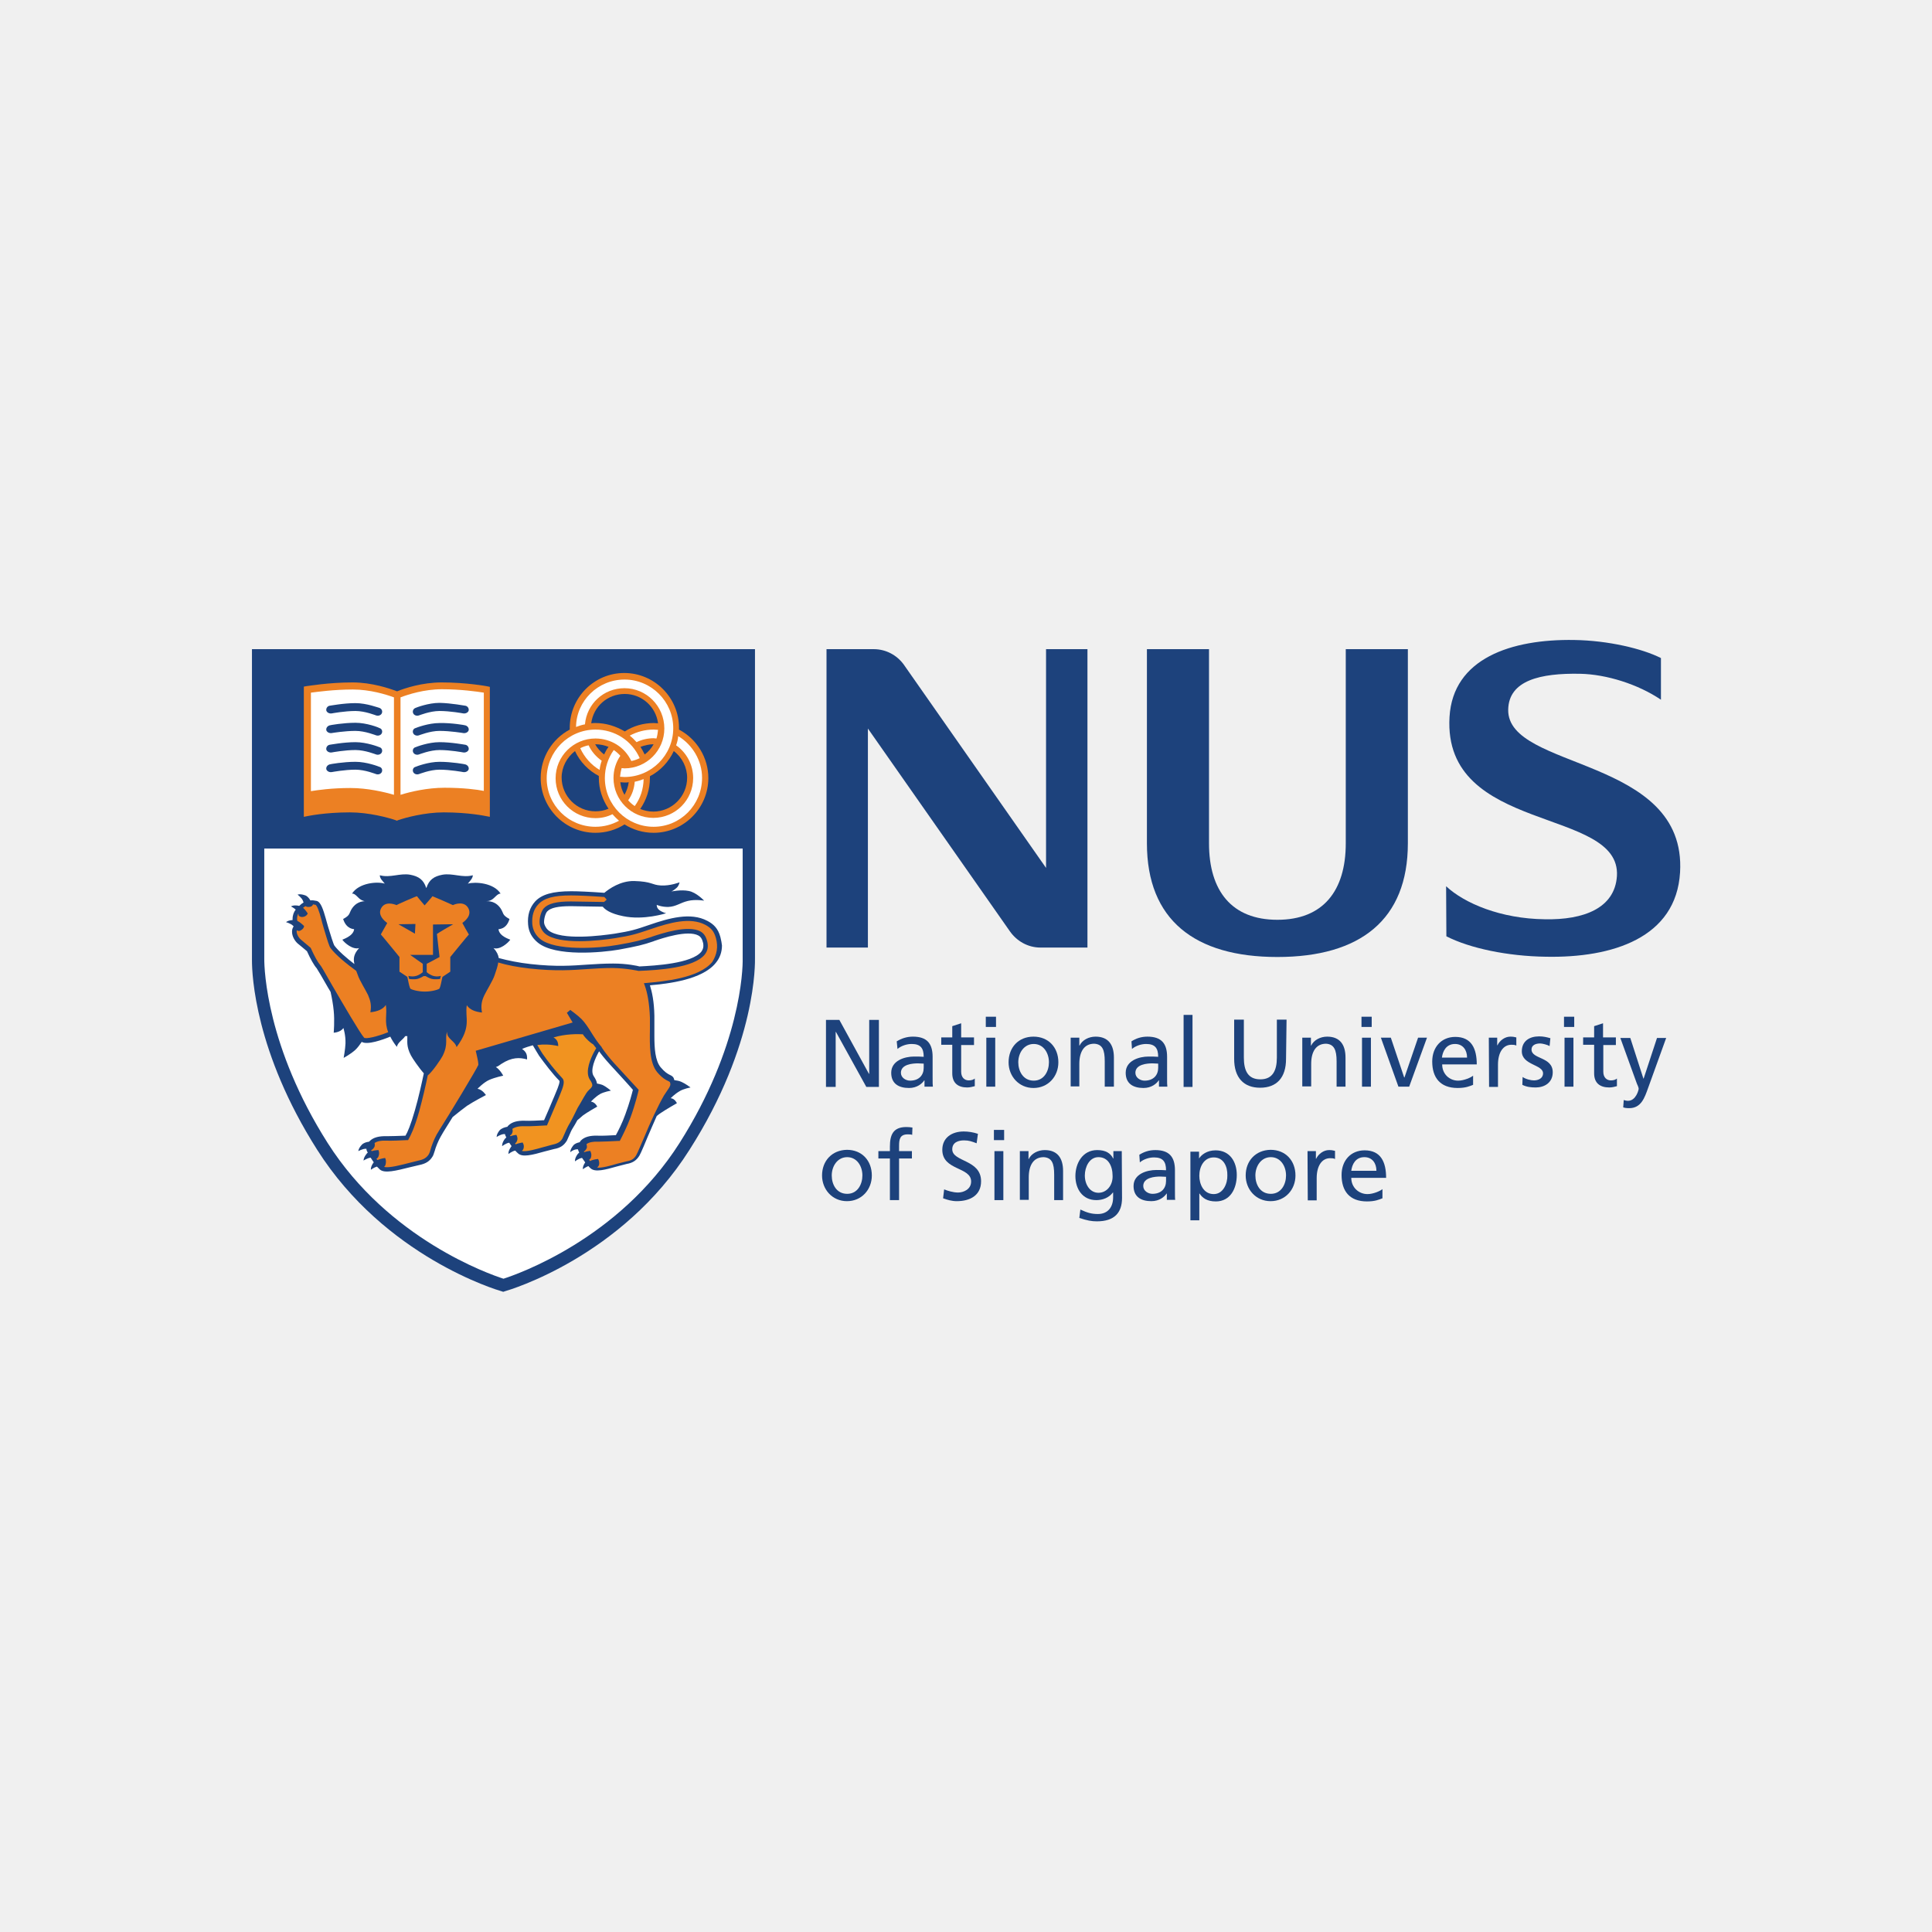
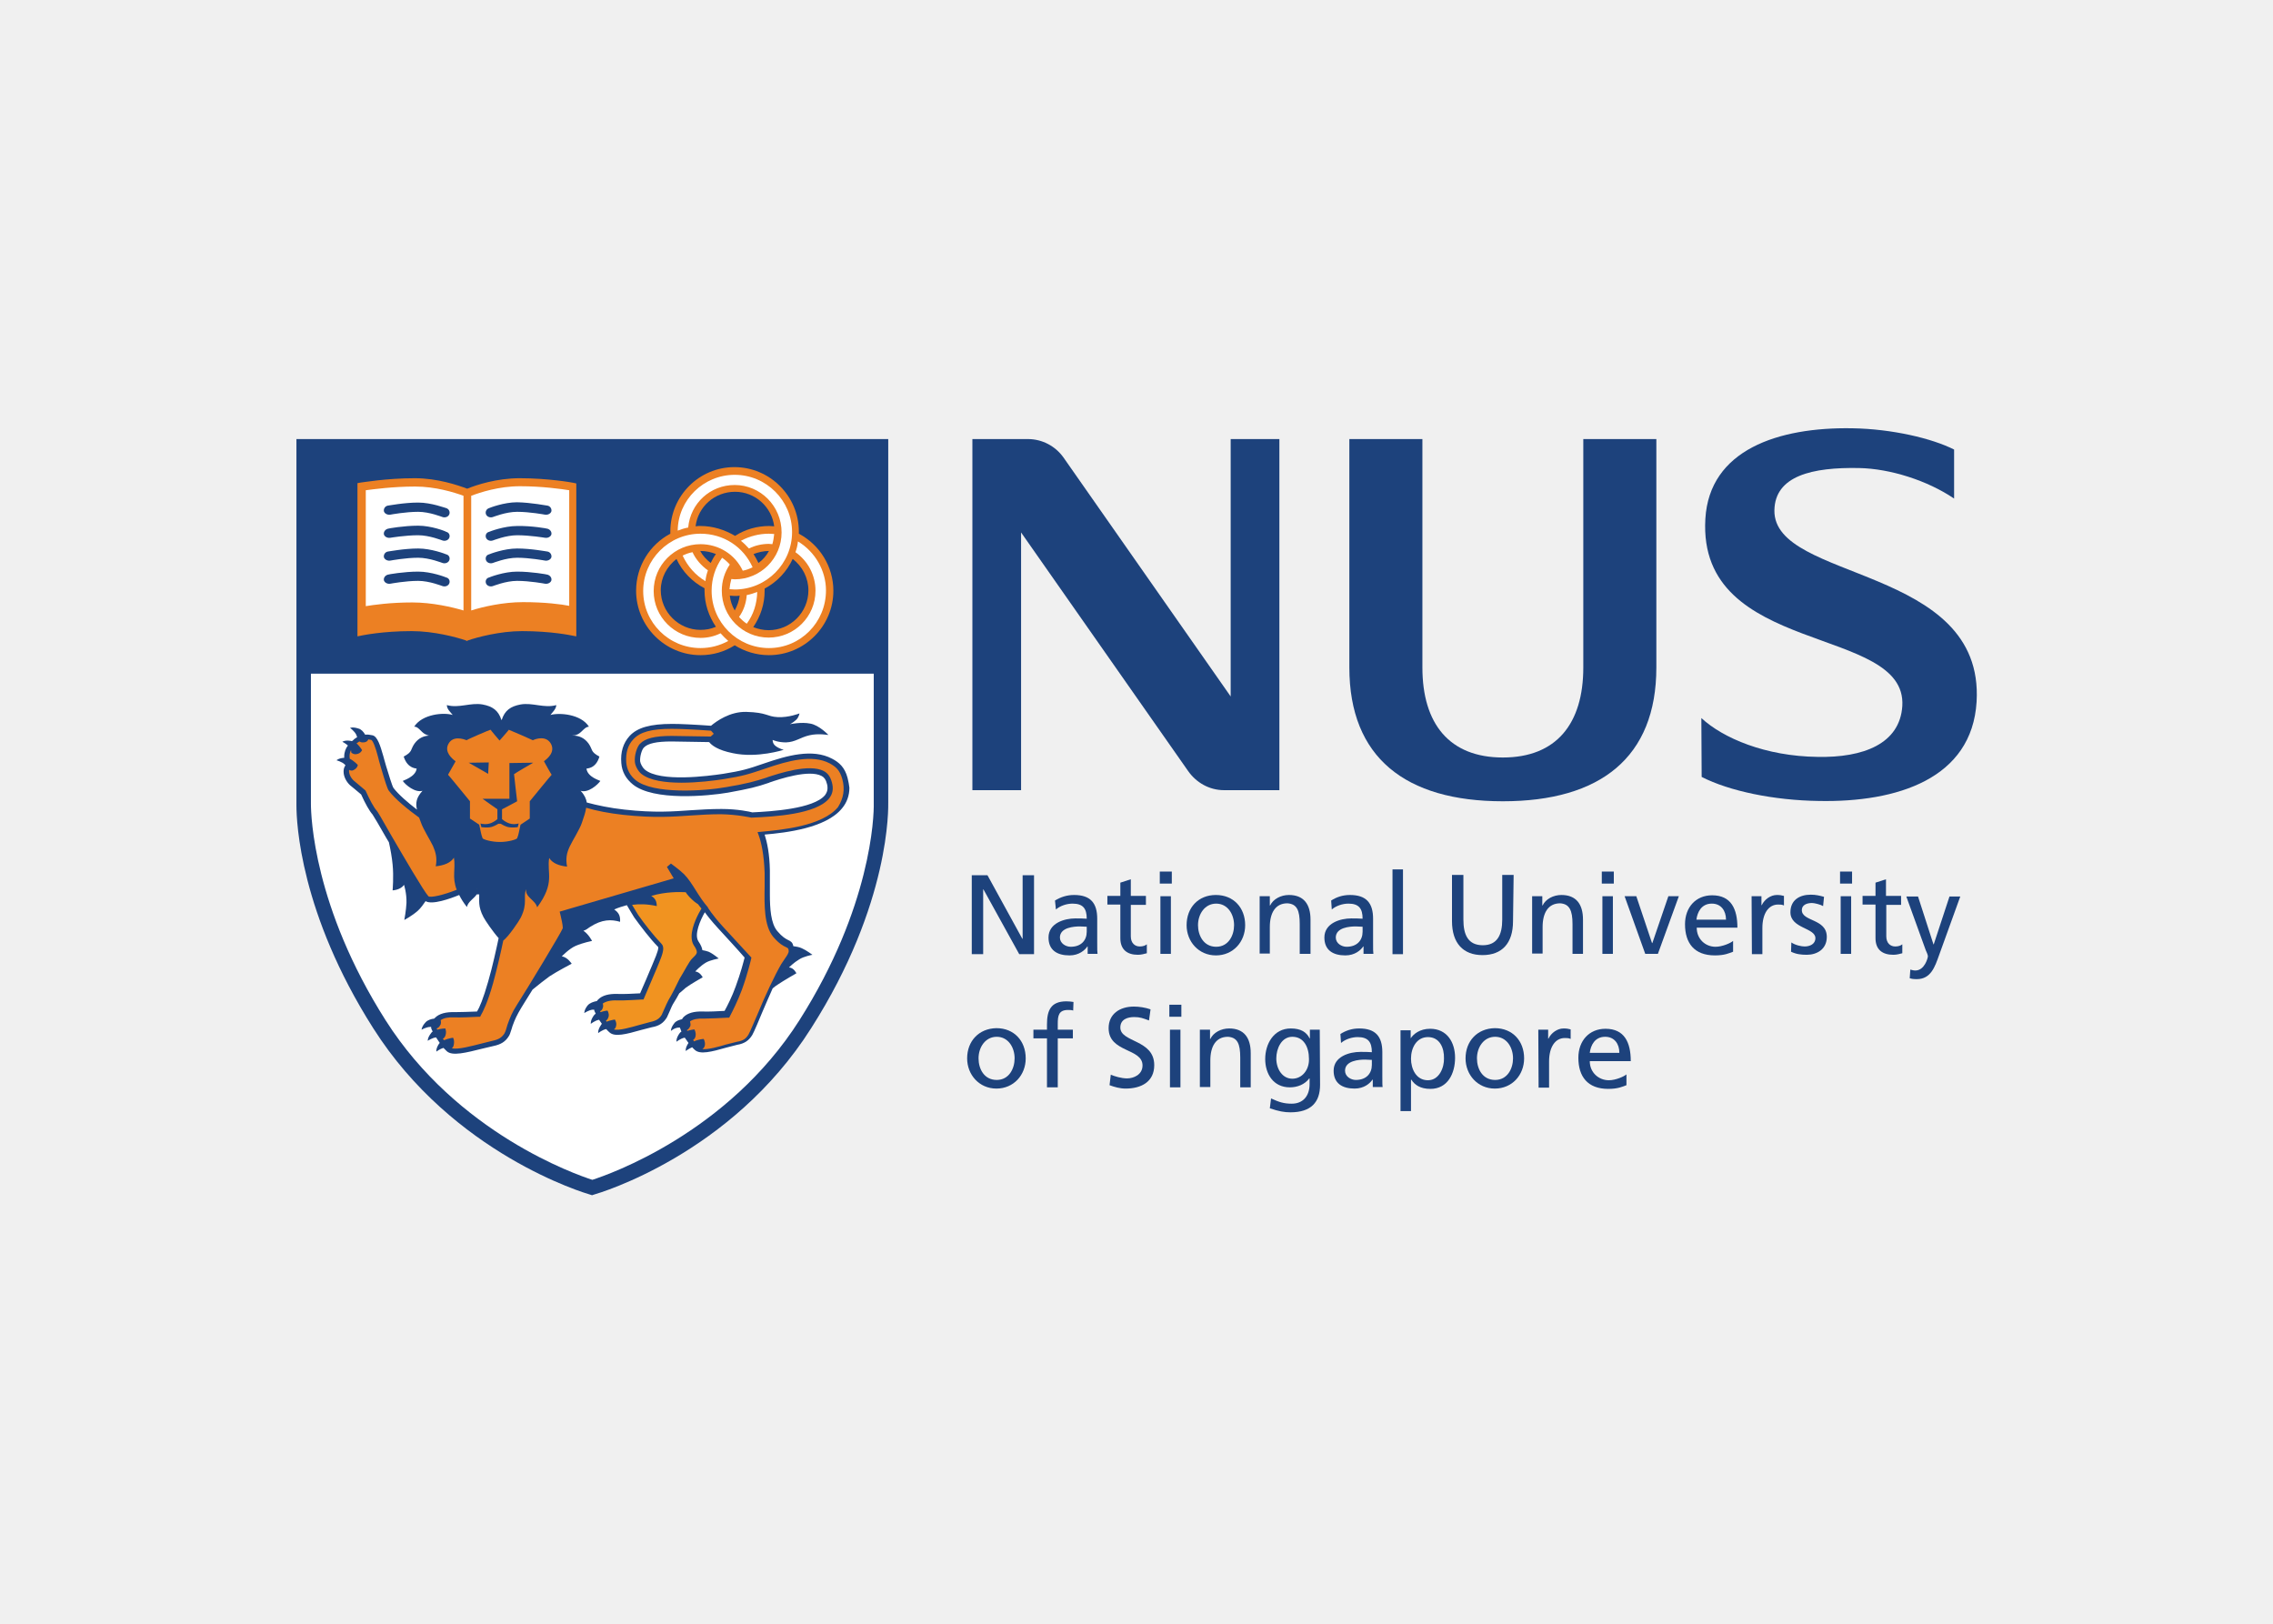
- <svg xmlns="http://www.w3.org/2000/svg" version="1.0" id="katman_1" width="56" height="56" x="0px" y="0px" viewBox="0 0 560 400" style="enable-background:new 0 0 560 400;" xml:space="preserve">
+ <svg xmlns="http://www.w3.org/2000/svg" version="1.0" id="katman_1" x="0px" y="0px" viewBox="0 0 560 400" style="enable-background:new 0 0 560 400;" xml:space="preserve">
  <style type="text/css">
	.st0{fill:#1D427C;}
	.st1{fill-rule:evenodd;clip-rule:evenodd;fill:#1D427C;}
	.st2{fill:#EC8023;}
	.st3{fill:#FFFFFF;}
	.st4{fill:#F19320;}
</style>
  <g transform="matrix(.75939 0 0 .75939 99.9909 117.198)">
    <path class="st0" d="M183.7,129.6h5l11.3,20.6h0.1v-20.6h3.7v25.6H199l-11.6-21h-0.1v21h-3.7V129.6z" />
    <path class="st0" d="M210.9,140.7c1.4-1.2,3.5-1.9,5.4-1.9c3.4,0,4.6,1.6,4.6,4.9c-1.4-0.1-2.3-0.1-3.7-0.1c-3.5,0-8.7,1.5-8.7,6.2   c0,4.1,2.8,5.8,6.8,5.8c3.1,0,5-1.7,5.8-2.9h0.1v2.4h3.2c-0.1-0.6-0.1-1.5-0.1-3.7v-7.7c0-5.1-2.2-7.7-7.5-7.7   c-2.4,0-4.4,0.7-6.2,1.8L210.9,140.7z M220.9,147.9c0,2.8-1.8,4.9-5.2,4.9c-1.6,0-3.5-1.1-3.5-3c0-3.3,4.6-3.6,6.5-3.6   c0.7,0,1.5,0.1,2.2,0.1V147.9z" />
    <path class="st0" d="M240.1,139.2h-4.9v10.2c0,2.2,1.3,3.3,2.9,3.3c1.1,0,1.8-0.3,2.3-0.7v2.9c-0.8,0.2-1.8,0.5-2.9,0.5   c-3.5,0-5.7-1.7-5.7-5.4v-10.9h-4.2v-2.8h4.2v-4.3l3.4-1.1v5.4h4.9L240.1,139.2L240.1,139.2z" />
    <path class="st0" d="M248.5,128.4h-3.9v3.9h3.9V128.4z M244.8,155.1h3.4v-18.7h-3.4V155.1z" />
    <path class="st0" d="M253.3,145.8c0,5.3,3.9,9.8,9.5,9.8c5.6,0,9.5-4.4,9.5-9.8c0-5.7-3.8-9.8-9.5-9.8   C257.1,136,253.3,140.1,253.3,145.8 M257,145.8c0-3.6,2.2-7,5.9-7c3.7,0,5.8,3.4,5.8,7c0,3.3-1.8,7-5.8,7   C258.8,152.8,257,149.1,257,145.8" />
    <path class="st0" d="M277,136.4h3.3v3h0.1c1-2.1,3.5-3.4,6.1-3.4c4.8,0,7,3,7,8v11.1H290v-9.7c0-4.4-0.9-6.5-4-6.7   c-3.9,0-5.7,3.1-5.7,7.7v8.6H277L277,136.4z" />
    <path class="st0" d="M300.4,140.7c1.4-1.2,3.5-1.9,5.4-1.9c3.4,0,4.6,1.6,4.6,4.9c-1.4-0.1-2.3-0.1-3.7-0.1c-3.5,0-8.7,1.5-8.7,6.2   c0,4.1,2.8,5.8,6.8,5.8c3.1,0,5-1.7,5.8-2.9h0.1v2.4h3.2c-0.1-0.6-0.1-1.5-0.1-3.7v-7.7c0-5.1-2.2-7.7-7.5-7.7   c-2.4,0-4.4,0.7-6.1,1.8L300.4,140.7z M310.4,147.9c0,2.8-1.8,4.9-5.2,4.9c-1.6,0-3.5-1.1-3.5-3c0-3.3,4.6-3.6,6.5-3.6   c0.7,0,1.5,0.1,2.2,0.1L310.4,147.9z" />
    <path class="st1" d="M320.1,127.7h3.4v27.5h-3.4V127.7z" />
    <g>
      <path class="st0" d="M359.2,144.5c0,7.2-3.6,11-9.9,11s-9.9-3.9-9.9-11v-15h3.7v14.5c0,4.9,1.5,8.3,6.3,8.3c4.7,0,6.3-3.4,6.3-8.3    v-14.5h3.7L359.2,144.5L359.2,144.5z" />
      <path class="st0" d="M365.4,136.4h3.3v3h0.1c1-2.1,3.5-3.4,6.1-3.4c4.8,0,7,3,7,8v11.1h-3.4v-9.7c0-4.4-1-6.5-4-6.7    c-3.9,0-5.7,3.1-5.7,7.7v8.6h-3.4V136.4z" />
      <path class="st0" d="M391.9,132.3H388v-3.9h3.9V132.3z M388.2,136.4h3.4v18.7h-3.4V136.4z" />
      <path class="st0" d="M406.2,155.1h-4.1l-6.7-18.7h3.8l5.1,15.2h0.1l5.2-15.2h3.4L406.2,155.1z" />
      <path class="st0" d="M430.6,150.9c-0.8,0.7-3.5,1.9-5.7,1.9c-3.3,0-6.1-2.5-6.1-6.2H432c0-6-2-10.5-8.2-10.5    c-5.3,0-8.8,3.9-8.8,9.4c0,6.1,3,10.1,9.7,10.1c3.1,0,4.6-0.7,5.9-1.2V150.9z M418.7,144c0.3-2.4,1.6-5.2,5-5.2    c3,0,4.6,2.3,4.6,5.2H418.7z" />
      <path class="st0" d="M436.6,136.4h3.2v2.9h0.1c0.9-1.9,2.9-3.3,4.9-3.3c1,0,1.5,0.1,2.3,0.3v3.1c-0.6-0.3-1.3-0.3-1.9-0.3    c-3.1,0-5.1,2.9-5.1,7.6v8.5h-3.4L436.6,136.4L436.6,136.4z" />
      <path class="st0" d="M449.5,151.4c1.3,0.9,3.3,1.3,4.3,1.3c1.6,0,3.5-0.7,3.5-2.7c0-3.4-8.1-3.1-8.1-8.4c0-3.9,2.9-5.7,6.6-5.7    c1.6,0,2.9,0.3,4.3,0.7l-0.3,3c-0.8-0.5-2.8-1-3.6-1c-1.8,0-3.3,0.7-3.3,2.3c0,3.8,8.1,2.7,8.1,8.7c0,4-3.2,5.8-6.5,5.8    c-1.8,0-3.5-0.2-5.1-1L449.5,151.4z" />
      <path class="st0" d="M469.2,132.3h-3.9v-3.9h3.9V132.3z M465.5,136.4h3.4v18.7h-3.4V136.4z" />
      <path class="st0" d="M485.2,139.2h-4.9v10.2c0,2.2,1.3,3.3,2.9,3.3c1.1,0,1.8-0.3,2.3-0.7v2.9c-0.8,0.2-1.8,0.5-2.9,0.5    c-3.6,0-5.8-1.7-5.8-5.4v-10.9h-4.2v-2.8h4.2v-4.3l3.4-1.1v5.4h4.9V139.2z" />
      <path class="st0" d="M488.1,160.2c0.4,0.1,1,0.3,1.6,0.3c3.1,0,4.1-4.2,4.1-4.6c0-0.4-0.4-1.4-0.7-2l-6.3-17.4h3.8l5,15.5h0.1    l5.1-15.5h3.5l-6.9,19.1c-1.3,3.6-2.6,7.7-7.2,7.7c-1.1,0-1.7-0.1-2.3-0.3L488.1,160.2z" />
      <path class="st0" d="M182.1,189c0,5.3,3.9,9.8,9.5,9.8c5.6,0,9.5-4.4,9.5-9.8c0-5.7-3.8-9.8-9.5-9.8    C185.9,179.3,182.1,183.4,182.1,189 M185.8,189c0-3.6,2.2-7,5.9-7c3.7,0,5.8,3.4,5.8,7c0,3.3-1.8,7-5.8,7    C187.6,196,185.8,192.4,185.8,189" />
      <path class="st0" d="M208,182.5h-4.4v-2.8h4.4V178c0-4.5,1.2-7.5,6.3-7.5c0.9,0,1.6,0.1,2.3,0.2l-0.1,2.8    c-0.4-0.2-1.1-0.2-1.7-0.2c-3,0-3.3,1.9-3.3,4.4v2h4.9v2.8h-4.9v15.9H208L208,182.5L208,182.5z" />
      <path class="st0" d="M241.1,176.7c-1.9-0.7-2.9-1.1-4.8-1.1c-2.1,0-4.5,0.7-4.5,3.4c0,4.9,11,3.8,11,12.2c0,5.4-4.2,7.6-9.3,7.6    c-1.8,0-3.6-0.5-5.2-1.1l0.4-3.4c1.2,0.5,3.4,1.2,5.3,1.2c2.1,0,5-1.2,5-4.2c0-5.7-11-4.1-11-12.1c0-4.6,3.6-7,8.2-7    c1.7,0,3.7,0.3,5.4,0.9L241.1,176.7z" />
      <path class="st0" d="M251.6,175.5h-3.9v-3.9h3.9V175.5z M247.9,179.7h3.4v18.7h-3.4V179.7z" />
      <path class="st0" d="M257.6,179.7h3.3v3h0.1c1-2.1,3.5-3.4,6.1-3.4c4.8,0,7,3,7,8v11.1h-3.4v-9.7c0-4.4-0.9-6.5-4-6.7    c-3.9,0-5.7,3.1-5.7,7.7v8.6h-3.4V179.7z" />
      <path class="st0" d="M296.5,179.7h-3.2v2.8h-0.1c-1-2-2.8-3.2-6.1-3.2c-5.6,0-8.3,5.1-8.3,9.9c0,4.8,2.6,9.2,8,9.2    c2.4,0,4.8-0.9,6.3-2.9h0.1v1.8c0,4-2.2,6.4-5.8,6.4c-2.5,0-4.1-0.5-6.7-1.7l-0.4,3.2c3,1,4.7,1.3,6.7,1.3c6.7,0,9.6-3.3,9.6-8.9    L296.5,179.7z M287.6,195.6c-3.2,0-5.2-3.1-5.2-6.6c0-3.2,1.7-7,5.2-7c3.7,0,5.4,3.3,5.4,7.2C293.1,192.7,290.8,195.6,287.6,195.6    " />
      <path class="st0" d="M303.4,184c1.4-1.2,3.5-1.9,5.4-1.9c3.4,0,4.6,1.6,4.6,4.9c-1.3-0.1-2.3-0.1-3.7-0.1c-3.6,0-8.7,1.5-8.7,6.1    c0,4.1,2.8,5.8,6.8,5.8c3.1,0,5-1.7,5.8-2.9h0.1v2.4h3.2c-0.1-0.5-0.1-1.5-0.1-3.7V187c0-5.1-2.2-7.7-7.5-7.7    c-2.4,0-4.4,0.7-6.1,1.8L303.4,184z M313.4,191.1c0,2.8-1.8,4.9-5.2,4.9c-1.6,0-3.5-1.1-3.5-3c0-3.3,4.6-3.6,6.5-3.6    c0.7,0,1.5,0.1,2.2,0.1L313.4,191.1L313.4,191.1z" />
      <path class="st0" d="M322.7,206.1h3.4v-10.2h0.1c1.1,1.7,2.9,3,6.2,3c5.6,0,8-5,8-10.1c0-5-2.6-9.4-8.1-9.4    c-3.3,0-5.4,1.7-6.3,3.1H326v-2.6h-3.3L322.7,206.1z M336.8,189c0.1,2.9-1.5,7.1-5.2,7.1c-3.9,0-5.5-3.8-5.5-7c0-3.5,1.8-7,5.5-7    C335.4,182.1,336.9,185.6,336.8,189" />
      <path class="st0" d="M343.8,189c0,5.3,3.9,9.8,9.5,9.8c5.6,0,9.5-4.4,9.5-9.8c0-5.7-3.8-9.8-9.5-9.8    C347.6,179.3,343.8,183.4,343.8,189 M347.5,189c0-3.6,2.2-7,5.9-7c3.7,0,5.8,3.4,5.8,7c0,3.3-1.8,7-5.8,7    C349.3,196,347.5,192.4,347.5,189" />
      <path class="st0" d="M367.4,179.7h3.2v2.9h0.1c0.9-1.9,2.9-3.3,4.9-3.3c1,0,1.5,0.1,2.3,0.3v3.1c-0.6-0.3-1.3-0.3-1.9-0.3    c-3.1,0-5.1,2.9-5.1,7.6v8.5h-3.4L367.4,179.7z" />
      <path class="st0" d="M396,194.2c-0.8,0.7-3.5,1.9-5.7,1.9c-3.3,0-6.2-2.5-6.2-6.2h13.3c0-6-2-10.5-8.2-10.5    c-5.3,0-8.8,3.9-8.8,9.4c0,6.1,3,10.1,9.7,10.1c3.1,0,4.6-0.7,5.9-1.2V194.2z M384.1,187.2c0.3-2.4,1.6-5.2,5-5.2    c3,0,4.6,2.3,4.6,5.2H384.1z" />
      <path class="st0" d="M420.3,78.6c7,6.5,20.8,12.4,37.7,12.6c14.8,0.3,26.7-4.2,27.5-16.5c1.6-26.5-66.5-15.9-63.9-60.7    c1.3-22.4,23.6-29.8,47.6-29.4c13,0.2,26,3.3,33.1,6.9l0,15.9c-8.7-5.9-20.8-9.7-30.8-9.9c-15.2-0.3-27.3,2.5-27.5,13.7    c-0.4,23.2,68.2,17.7,65.6,62.1c-1.5,25-25.8,32.7-51.2,32.2c-14.6-0.2-29-3.2-38-7.8L420.3,78.6z" />
      <path class="st0" d="M355.9,105.6c-31.6,0-49.8-14.2-49.8-43.4v-74.1h23.7l0,74.1c0,18.2,8.7,29.2,26.1,29.2    c17.4,0,26.1-11,26.1-29.2l0-74.1h23.7v74.1C405.7,91.4,387.5,105.6,355.9,105.6" />
      <path class="st0" d="M267.6-11.9v83.5L213.3-6c-2.6-3.6-6.8-5.9-11.5-5.9h-18V102h15.8V18.4l54.2,77.4c2.6,3.7,6.8,6.2,11.7,6.2    h17.9V-11.9L267.6-11.9z" />
      <path class="st0" d="M156.5,105.9V-11.9h-192V106c0,0.1,0,0.4,0,0.9c0,5.6,1.2,35,24.9,72.3c25.9,40.8,68.6,53.5,70.4,54l0.6,0.2    l0.6-0.2c1.8-0.5,44.6-13.1,70.5-54C157.4,138.6,156.5,107.3,156.5,105.9" />
      <path class="st2" d="M54.4,2.3C54,2.2,46.2,0.8,36.9,0.8c-7.4,0-14.1,2.2-17,3.4c-2.9-1.1-9.6-3.4-17-3.4    c-9.3,0-17.1,1.4-17.5,1.4l-1.1,0.2v49.7l1.5-0.3c0.1,0,6.5-1.4,16.1-1.4c7.2,0,14.6,2,17.5,3l0.4,0.2l0.4-0.2    c2.9-1,10.3-3,17.5-3c9.5,0,16,1.4,16,1.4l1.6,0.3V2.5L54.4,2.3z" />
      <path class="st3" d="M18.7,6.5c-3-1.1-9.1-3-15.7-3c-7.2,0-13.6,0.9-16,1.2v37.6c2.5-0.4,7.9-1.2,15.1-1.2    c6.4,0,12.9,1.5,16.6,2.6L18.7,6.5L18.7,6.5z" />
      <path class="st3" d="M37,3.4c-6.8,0-12.9,2-15.8,3.1v37.2c3.8-1.2,10.3-2.7,16.8-2.7c7.2,0,12.5,0.7,15,1.2V4.7    C50.5,4.3,44.2,3.4,37,3.4" />
      <path class="st0" d="M-5.9,9.7c-0.9,0.2-1.4,1.1-1.2,1.9c0.3,0.8,1.3,1.2,2.2,1c0,0,4.8-0.9,8.9-0.9c3.7,0,7.8,1.7,7.9,1.7    c0.9,0.3,1.9-0.1,2.2-0.9c0.3-0.8-0.1-1.7-1-2C12.9,10.5,8.3,8.7,4,8.7C-0.6,8.7-5.7,9.7-5.9,9.7" />
      <path class="st0" d="M-5.9,17.2c-0.9,0.3-1.4,1.1-1.2,1.9c0.3,0.8,1.3,1.2,2.2,1c0,0,4.8-0.8,8.9-0.8c3.7,0,7.8,1.7,7.9,1.7    c0.9,0.3,1.9-0.1,2.2-0.9c0.3-0.8-0.1-1.7-1-1.9C12.9,18,8.3,16.2,4,16.2C-0.6,16.2-5.7,17.1-5.9,17.2" />
      <path class="st0" d="M-5.9,24.6c-0.9,0.2-1.4,1.1-1.2,1.9c0.3,0.8,1.3,1.2,2.2,1c0,0,4.8-0.9,8.9-0.9c3.7,0,7.8,1.7,7.9,1.7    c0.9,0.3,1.9-0.1,2.2-0.9c0.3-0.8-0.1-1.7-1-1.9c-0.2-0.1-4.8-1.9-9.1-1.9C-0.6,23.6-5.7,24.6-5.9,24.6" />
      <path class="st0" d="M-5.9,32.1c-0.9,0.3-1.4,1.1-1.2,1.9c0.3,0.8,1.3,1.2,2.2,1c0,0,4.8-0.9,8.9-0.9c3.7,0,7.8,1.7,7.9,1.7    c0.9,0.3,1.9-0.1,2.2-0.9c0.3-0.8-0.1-1.7-1-1.9c-0.2-0.1-4.8-1.9-9.1-1.9C-0.6,31.1-5.7,32-5.9,32.1" />
      <path class="st0" d="M46,9.7c0.9,0.2,1.4,1.1,1.2,1.9c-0.3,0.8-1.3,1.2-2.2,1c0,0-4.8-0.9-8.9-0.9c-3.7,0-7.8,1.7-7.9,1.7    c-0.9,0.3-1.9-0.1-2.2-0.9c-0.3-0.8,0.1-1.7,1-2c0.2-0.1,4.8-1.9,9.1-1.9C40.7,8.7,45.8,9.7,46,9.7" />
      <path class="st0" d="M46,17.2c0.9,0.3,1.4,1.1,1.2,1.9c-0.3,0.8-1.3,1.2-2.2,1c0,0-4.8-0.8-8.9-0.8c-3.7,0-7.8,1.7-7.9,1.7    c-0.9,0.3-1.9-0.1-2.2-0.9c-0.3-0.8,0.1-1.7,1-1.9c0.2-0.1,4.8-1.9,9.1-1.9C40.7,16.2,45.8,17.1,46,17.2" />
      <path class="st0" d="M46,24.6c0.9,0.2,1.4,1.1,1.2,1.9c-0.3,0.8-1.3,1.2-2.2,1c0,0-4.8-0.9-8.9-0.9c-3.7,0-7.8,1.7-7.9,1.7    c-0.9,0.3-1.9-0.1-2.2-0.9c-0.3-0.8,0.1-1.7,1-1.9c0.2-0.1,4.8-1.9,9.1-1.9C40.7,23.6,45.8,24.6,46,24.6" />
      <path class="st0" d="M46,32.1c0.9,0.3,1.4,1.1,1.2,1.9c-0.3,0.8-1.3,1.2-2.2,1c0,0-4.8-0.9-8.9-0.9c-3.7,0-7.8,1.7-7.9,1.7    c-0.9,0.3-1.9-0.1-2.2-0.9c-0.3-0.8,0.1-1.7,1-1.9c0.2-0.1,4.8-1.9,9.1-1.9C40.7,31.1,45.8,32,46,32.1" />
      <path class="st3" d="M127.7,176.6c-23.3,36.7-61.9,50.1-67.2,51.8c-5.3-1.7-43.8-15.1-67.1-51.8c-23.3-36.7-24.2-66.2-24.2-70.2    c0-0.3,0-0.4,0-0.5V64.2h182.6v41.6c0,0,0,0.2,0,0.5C151.9,110.4,151,139.9,127.7,176.6" />
      <path class="st0" d="M143.3,98c-0.9-3.4-2.7-5-5-6.2c-6.4-3.4-14.7-1-22,1.5c-5.5,1.9-7.2,2.4-13.4,3.4    c-4.7,0.7-20.5,2.8-25.4-1.4c-0.7-0.6-1.4-1.9-1.5-2.7c-0.1-1.7,0.6-3.8,1.2-4.4c1.3-1.4,4.2-2,9-2l12.2,0.2    c0.8,1,2.7,2.6,7.7,3.6c7.9,1.7,16.5-1.1,16.5-1.1s-1.4-0.3-2.6-1.2c-1.1-0.8-1-2-1-2s1.7,0.8,4.3,0.8c3.1-0.1,4.6-1.6,7.6-2.3    c2.9-0.7,6.2-0.1,6.2-0.1s-3-3.2-5.9-3.7c-2.9-0.6-6.6,0.2-6.6,0.2s0.9-0.4,2-1.4c0.9-0.8,1.1-2.1,1.1-2.1s-3.5,1.4-7.1,1.2    c-3.6-0.2-3.3-1.5-10.2-1.7c-5.3-0.1-9.6,3-11.4,4.5c-5.6-0.4-10-0.6-12.6-0.6c-7.1,0-11.3,1.2-13.8,3.9c-2.1,2.3-3,5.3-2.7,8.8    c0.2,2.8,1.5,5.1,3.7,6.9c6.7,5.5,24.5,3.8,30.9,2.7c7.1-1.3,9.2-1.8,13.3-3.2c0,0,0.2-0.1,0.2-0.1c3.2-1.1,12.8-4.3,16.9-2.1    c0.8,0.4,1.4,1.2,1.7,2.5c0.2,0.6,0.2,1.1,0.2,1.5c0,0.8-0.3,1.5-0.8,2.2c-3.7,4.5-17.6,5.3-23.6,5.6c-0.7-0.2-4.7-1.1-10-1.1    c-3.6,0-6.6,0.2-9.8,0.4c-5.8,0.4-11.8,0.9-21.7-0.2c-4.6-0.5-8.9-1.4-12.2-2.3c-0.2-1.2-0.7-2.4-2-3.8c2.4,0.8,5.5-1.9,6.4-3.2    c0-0.1-4.2-1.2-4.5-4c0-0.1,3,0.2,4.2-3.9c-3-1.6-2.1-2.2-3.5-4.2c-1.3-1.8-3.1-2.7-5.4-2.6c0.9-0.1,1,0,2-0.5    c1.3-0.7,2.2-2.4,3.5-2.4c-2.6-4.1-9.6-4.6-12.5-3.8c0.7-0.9,1.9-2,1.9-3.2c-3.9,1.1-7.7-0.9-11.6-0.2c-3.2,0.6-5.1,1.9-6.1,5H31    c-1-3.1-2.9-4.4-6.1-5c-3.9-0.7-7.7,1.3-11.6,0.2c0,1.3,1.2,2.3,1.9,3.2c-2.9-0.9-9.9-0.3-12.5,3.8c1.3-0.1,2.2,1.7,3.5,2.4    c1.2,0.6,1.4,0.5,2,0.5c-2.3-0.1-4.1,0.8-5.4,2.6c-1.4,2-0.5,2.6-3.5,4.2c1.3,4.1,4.3,3.8,4.2,3.9c-0.3,2.7-4.5,3.9-4.5,4    c0.9,1.3,4,3.9,6.4,3.2c-2,2.2-2.3,3.9-1.8,6.1c-3-2.3-6-4.9-7.6-7c-0.4-0.5-1.6-4.5-2.4-7.1l-0.6-2.1l-0.3-1.1    c-1-3.5-1.9-6.4-3.5-6.8c-0.9-0.2-1.7-0.3-2.4-0.2c-0.5-0.9-1.3-1.8-2.2-2c-1.8-0.6-2.7-0.2-2.7-0.2s1.5,1.1,2,2.2    c0.1,0.3,0.2,0.6,0.3,0.8c-0.3,0.2-0.6,0.4-0.9,0.6l-0.1,0.1c-0.2,0.2-0.4,0.4-0.7,0.6c-0.1,0-0.3-0.1-0.4-0.1    c-1.9-0.3-2.7,0.3-2.7,0.3s1,0.5,1.8,1.2c-0.7,0.9-1.2,2.1-1.2,3.6c0,0.1,0,0.3,0,0.4c-1.8,0.1-2.5,0.8-2.5,0.8s1.8,0.5,2.6,1.3    c0.1,0.1,0.2,0.2,0.3,0.3c-0.1,0.1-0.1,0.2-0.1,0.2c-0.4,0.6-0.5,1.2-0.5,1.9c0,1.6,0.9,3.3,2.1,4.4c0,0,3.3,2.7,3.6,3    c1.3,2.9,2.7,5.4,3.7,6.5c0.3,0.4,2.3,3.8,4.4,7.5c0.3,0.5,0.6,1,0.9,1.5c0.5,2.2,1,5,1.2,7.2c0.4,3.9,0,8.4,0,8.4    s2.6-0.1,3.7-1.8c0,0,0.9,2.7,0.8,5.9c-0.1,2.3-0.7,5.5-0.7,5.5s2.5-1.3,4.4-3c0.9-0.8,1.9-2.2,2.5-3.1c2.1,1.3,8-0.8,10.9-2    c0.6,1.2,1.4,2.5,2.5,3.9c0.4-1.8,2.3-2.7,3.2-4.1c0.3,0,0.5,0,0.8,0c0.1,1.9-0.5,3.8,1.4,7.4c0.5,1,3.1,4.8,4.9,6.8    c-0.7,3.3-2,9.3-3.4,14.1c-1.6,5.6-2.8,8.4-3.6,9.7c-2.1,0.1-6,0.2-7.2,0.2c-2.9-0.1-5.1,0.5-6.4,1.8c-0.1,0.1-0.2,0.2-0.3,0.3    c-1,0.1-2.2,0.5-2.8,1.2c-1.3,1.4-1.3,2.4-1.3,2.4s1.6-0.9,2.8-0.9c0.1,0,0.2,0,0.3,0v0.2c0,0.3,0.2,0.7,0.5,1.3    c-0.2,0.1-0.4,0.3-0.5,0.5c-1.2,1.5-1.1,2.5-1.1,2.5s1.5-1,2.7-1.1c0.4,0.6,0.8,1.2,1.2,1.8c-0.1,0.1-0.1,0.1-0.2,0.2    c-1.1,1.6-0.9,2.6-0.9,2.6s1.2-0.9,2.3-1.2c0.4,0.4,0.8,0.8,1.1,1.1c1.8,1.6,6.1,0.5,11.7-0.9l3.4-0.8c2.4-0.5,3.9-1.4,5-3.2    c0.3-0.4,0.5-1.1,0.9-2.3l0.3-1c0.8-2.2,1.4-3.5,2.9-6c0.1-0.1,1.5-2.5,3.6-5.8c1.8-1.5,4-3.2,5.5-4.3c2.4-1.6,7.2-4.1,7.2-4.1    s-1.3-2.1-3.2-2.4c0,0,2.4-2.5,4.5-3.4c2.3-1,5.3-1.6,5.3-1.6s-1.1-2.2-2.8-3.3c0.7-0.2,1.3-0.6,2.1-1.2c4-2.6,7-2.5,9.8-1.7    c0.1-1.8-0.3-2.9-1.9-4c1.3-0.6,2.7-1,4.1-1.4c0.9,1.6,2,3.3,2.4,4c2.1,2.9,5.2,7,7.7,9.5c0.1,0.1,0.1,0.2,0.1,0.3    c0,1.1-1.3,4-2,5.7l-0.6,1.4c0,0-2.5,6-3.3,7.7c-1.5,0.1-5.8,0.3-7.3,0.2c-2.9-0.1-5,0.5-6.3,1.8c-0.2,0.2-0.3,0.3-0.4,0.5    c-1.1,0.2-2.3,0.6-3,1.4c-1.2,1.5-1.1,2.5-1.1,2.5s1.5-1,2.7-1.1c0.2,0,0.4,0,0.5,0c0,0.3,0.2,0.8,0.5,1.3    c-0.3,0.2-0.5,0.4-0.7,0.7c-1.1,1.6-0.9,2.6-0.9,2.6s1.4-1.1,2.6-1.3c0,0,0.1,0,0.1,0c0.3,0.4,0.6,0.9,0.9,1.3    c-0.1,0.1-0.2,0.2-0.3,0.4c-1.1,1.6-0.9,2.6-0.9,2.6s1.4-1.1,2.6-1.3c0.4,0.4,0.7,0.8,1.1,1.1c1.7,1.5,5.3,0.6,10.2-0.8l3.5-0.9    c2.4-0.4,3.8-1.4,4.9-3.2l0.9-2c0.4-1,0.9-2.1,1.3-2.7c0.6-0.9,1.2-2,1.8-3.1c0.8-0.7,1.6-1.3,2.1-1.8c1.6-1.2,5.5-3.4,5.5-3.4    s-0.8-1.7-2.4-1.9c0,0,1.6-1.8,3.5-2.9c1.4-0.8,4.1-1.3,4.1-1.3s-1.9-1.6-3.3-2.2c-0.6-0.2-1.3-0.4-2-0.5    c-0.1-0.8-0.5-1.7-1.3-2.9c-1.4-2.2,0.6-6.8,2.1-9.4c0.7,1,2.1,2.8,4.3,5.2c0,0,7.1,7.7,8.6,9.5c-0.3,1.2-1.3,5.1-2.9,9.4    c-1.1,3.1-2.7,6.3-3.6,7.9c-1.7,0.1-5.6,0.3-7,0.2c-2.9-0.1-5,0.5-6.3,1.8c-0.2,0.2-0.4,0.5-0.5,0.7c-1,0.2-2,0.6-2.5,1.3    c-1.2,1.5-1.1,2.5-1.1,2.5s1.2-1.1,2.7-1.1c0.1,0,0.1,0,0.2,0c0.1,0.3,0.3,0.8,0.5,1.3c-0.3,0.2-0.5,0.4-0.7,0.7    c-1.1,1.6-0.9,2.6-0.9,2.6s1.4-1.1,2.6-1.3c0,0,0.1,0,0.1,0c0.4,0.6,0.8,1.1,1.2,1.7c0,0,0,0,0,0c-1.1,1.6-0.9,2.6-0.9,2.6    s1.1-0.8,2.1-1.2c0.3,0.3,0.6,0.7,0.9,0.9c1.7,1.5,5.3,0.6,10.2-0.8l3.5-0.9c2.4-0.4,3.8-1.4,4.9-3.2c0.5-0.8,2.6-5.8,3.2-7.3    c1.1-2.6,2.3-5.3,3.4-7.8c0.6-0.5,1.1-0.9,1.6-1.2c1.9-1.3,6.1-3.7,6.1-3.7s-0.8-1.8-2.4-1.9c0,0,1.6-1.6,3.3-2.6    c1.5-1,4.3-1.5,4.3-1.5s-2-1.5-3.4-2.1c-0.8-0.4-2-0.6-2.8-0.7c-0.2-1.2-0.8-1.6-1.7-2c-0.8-0.4-1.9-1-3.5-2.9    c-2.1-2.5-2.4-7.3-2.4-12c0-1,0-2.1,0-3.1l0-4.6c-0.1-5.4-0.9-9.1-1.7-11.6c7-0.6,19.9-2.1,25.1-8.5c1.6-1.9,2.4-4.2,2.4-6.7    C143.8,100.3,143.6,99.2,143.3,98" />
      <path class="st4" d="M93,156.5c0.9-0.9,1.4-1.3,1.4-2c0-0.5-0.3-1.2-1-2.2c-0.5-0.8-0.7-1.8-0.7-2.8c0-3.5,2.3-7.6,3.2-9.1    c-0.3-0.3-0.6-0.8-1.1-1.4c-0.2-0.2-0.5-0.3-0.6-0.4c-0.6-0.4-2.1-1.7-3-2.9c-0.1-0.2-0.3-0.4-0.4-0.6c-1.9-0.1-6.5-0.2-11.2,1.2    c1.4,0.8,1.8,1.9,1.8,3.3c-3.1-0.7-5.7-0.7-8-0.4c0.8,1.4,1.7,2.8,2,3.3c2,2.9,5.1,6.8,7.5,9.3c0.4,0.4,0.6,0.9,0.6,1.6    c0,1.5-1,3.7-2.1,6.4l-0.6,1.4l-3.7,8.7l-0.5,0c-0.2,0-6.1,0.4-8,0.3c-2.1-0.1-3.7,0.3-4.7,1c0.1,0.4,0.2,0.9,0,1.4    c-0.2,0.7-0.6,1-0.9,1.1c0,0.1,0.1,0.2,0.2,0.3c1.1-0.4,2.2-0.5,2.2-0.5s0.6,0.8,0.4,1.9c-0.2,0.8-0.6,1.2-0.9,1.4    c0.1,0.1,0.2,0.2,0.2,0.3c1.3-0.5,2.7-0.7,2.7-0.7s0.7,1,0.4,2.1c-0.1,0.6-0.4,0.9-0.7,1.1c1.6,0.5,5.6-0.7,8.1-1.4l3.7-1    c1.9-0.4,2.9-1,3.7-2.3l0.8-1.8c0.5-1.1,1-2.3,1.4-3c1.1-1.8,2.4-4.4,3.6-6.9C90.6,160.3,91.9,157.5,93,156.5" />
      <path class="st4" d="M23.1,134c0,0,0,0.1,0,0.1h0C23.2,134.1,23.1,134,23.1,134" />
      <path class="st2" d="M15.6,123.9c-1.1,1.7-3.2,2.5-5.9,2.8c0.5-2.7,0-4.5-0.9-6.6c-0.9-1.9-3.2-5.5-3.9-7.6    c-0.2-0.6-0.4-1.1-0.6-1.6c-3.7-2.7-7.8-6-9.8-8.7c-0.5-0.6-1.2-2.9-2.6-7.6l-0.6-2.1l-0.3-1.2c-0.9-3.5-1.7-5.3-2.2-5.6    c-0.4-0.1-0.7-0.1-1-0.2v0c0,0-0.2,1.1-1.9,1c-0.4,0-0.8-0.2-1-0.3c-0.2,0.1-0.3,0.2-0.4,0.3l-0.2,0.1c-0.1,0.1-0.2,0.1-0.3,0.2    c1,0.9,1.8,2.2,1.8,2.2s-0.4,1.1-1.8,1.3c-1,0.2-1.7-0.5-1.7-0.5s0-0.3-0.1-0.8c-0.4,0.8-0.6,1.7-0.4,2.8c1.4,0.7,2.6,2,2.6,2    s0,1-1.4,1.7c-0.5,0.3-1.1,0.1-1.4-0.1c-0.2,1,0.4,2.5,1.5,3.5l3.8,3.2l0.1,0.2c1.2,2.7,2.6,5.3,3.5,6.3c0.3,0.3,1.5,2.3,4.6,7.8    c4.2,7.2,10.6,18.2,12.2,20c0.6,0.6,5-0.4,9.2-2.1C14.9,130.2,16.2,127.6,15.6,123.9" />
      <path class="st2" d="M141.6,98.4c-0.8-2.9-2.1-4-4.1-5.1c-5.7-3-13.6-0.8-20.6,1.6c-5.9,2-7.5,2.5-13.7,3.5    c-6.3,1-21.4,2.7-26.8-1.7c-1.1-0.9-2-2.6-2.1-3.9C74.1,90.6,75,88,75.9,87c1.7-1.8,4.8-2.6,10.3-2.6c0,0,8.2,0.1,12.7,0.2l1-0.9    l-0.9-1c-5.6-0.4-10.1-0.6-12.7-0.6c-6.6,0-10.3,1-12.5,3.4c-1.8,1.9-2.5,4.4-2.3,7.5c0.2,2.3,1.2,4.2,3,5.7    c5.7,4.7,22.3,3.6,29.5,2.3c7-1.2,9-1.8,13.1-3.1l0.2-0.1c3.7-1.2,13.5-4.5,18.3-2c1.3,0.7,2.1,1.8,2.6,3.6    c0.6,2.1,0.3,3.8-0.9,5.3c-4.2,5.1-17.7,5.9-25,6.2l-0.2,0l-0.1,0c0,0-4.3-1-9.8-1.1c-3.5,0-6.5,0.2-9.6,0.4    c-5.9,0.4-11.9,0.9-22.1-0.2c-4.5-0.5-8.7-1.3-12-2.3c-0.2,1.4-0.7,2.9-1.4,4.9c-0.7,2.1-3,5.7-3.9,7.6c-1,2.1-1.4,3.9-0.9,6.6    c-2.7-0.3-4.7-1.1-5.8-2.8c-0.8,5,2,8-3.9,16c-0.6-2.4-3.9-3.2-3.6-5.9c-1,2.8,0.6,4.5-1.7,9.2c-0.6,1.2-3.9,6.1-5.7,7.5    c-0.7,3.4-2,9.1-3.3,13.8c-1.8,6.4-3.3,9.3-4,10.5l-0.2,0.4l-0.5,0c-1.9,0.1-6.4,0.3-7.8,0.2c-2-0.1-3.5,0.2-4.5,0.9    c0.1,0.5,0.2,1.2-0.2,1.7c-0.3,0.6-0.8,0.9-1.1,1c0,0.1,0.1,0.2,0.2,0.4c1.3-0.4,2.6-0.4,2.6-0.4s0.5,1.1,0,2.4    c-0.2,0.5-0.5,0.8-0.8,0.9c0.1,0.2,0.3,0.4,0.4,0.5c1.4-0.6,2.9-0.8,2.9-0.8s0.6,0.8,0.2,2.5c-0.1,0.5-0.4,0.8-0.6,0.9    c1.8,0.6,6.8-0.8,9.6-1.5l3.6-0.9c1.9-0.4,3-1,3.9-2.4c0.2-0.3,0.5-1.1,0.7-1.9c0,0,0.3-1,0.3-1c0.8-2.2,1.4-3.8,3-6.3    c3.7-5.8,14.4-23.5,14.9-24.9c0-0.1,0-0.2,0-0.3c0-0.9-0.5-3-0.8-4.3l-0.2-0.8c0,0,35-10.2,37-10.8c-0.7-1.2-2.2-3.7-2.2-3.7    l1.3-1.1c0.1,0.1,2.8,2,4.3,3.5c1.3,1.3,2.6,3.3,3.9,5.4l0.7,1.1c1.5,2.4,3,4.1,3,4.1l0.1,0.1l0,0.1c0,0,1.2,2.1,4.8,6.1l9.3,10.1    l-0.1,0.5c0,0-1.1,4.8-3,10c-1.3,3.5-3.1,7.1-3.9,8.6l-0.2,0.4l-0.5,0c-1.8,0.1-6.1,0.3-7.7,0.3c-2-0.1-3.5,0.2-4.5,0.9    c0.1,0.5,0.3,1.2,0,1.7c-0.3,0.6-0.7,1-1,1.1c0,0.1,0.1,0.2,0.1,0.3c1.2-0.4,2.3-0.5,2.3-0.5s0.6,0.9,0.4,2.1    c-0.1,0.8-0.5,1.1-0.8,1.3c0.1,0.2,0.2,0.3,0.3,0.5c1.4-0.7,3.1-0.8,3.1-0.8s0.6,0.8,0.4,2.1c-0.1,0.6-0.5,1-0.8,1.2    c1.8,0.2,5.4-0.8,7.7-1.5l3.6-0.9c1.9-0.3,2.9-1,3.7-2.4c0.4-0.6,2.3-5.2,3.1-7c2.2-5.4,5.4-12.2,7.5-15.8l1.2-1.8    c0.7-1,1.3-1.9,1.2-2.5c-0.1-0.8-0.1-0.8-0.9-1.2c-0.9-0.4-2.2-1.1-4.1-3.3c-3-3.6-2.9-10.3-2.8-16.3l0-4.5    c-0.2-5.9-1.1-9.9-1.9-12.1l-0.4-1.1l1.1-0.1c6.5-0.6,19.9-1.8,25-8C142,104.6,142.5,101.7,141.6,98.4" />
      <path class="st3" d="M106.7,28.7c0.8,1,1.4,2.1,1.9,3.2c-0.6,0.1-1.2,0.1-1.9,0.1c-0.6,0-1.3,0-1.9-0.1    C105.3,30.8,105.9,29.7,106.7,28.7" />
      <path class="st2" d="M98.9,28.3c-1.4-1.1-2.6-2.4-3.4-3.9c0,0,0,0,0.1,0c1.8,0,3.5,0.4,5,1C99.9,26.3,99.4,27.3,98.9,28.3     M87.8,27c1.9,4.1,5.1,7.4,9.1,9.5c0,0.2,0,0.5,0,0.7c0,4.4,1.4,8.4,3.7,11.8c-1.6,0.7-3.3,1-5,1c-7.1,0-12.9-5.8-12.9-12.9    C82.7,33.1,84.7,29.4,87.8,27 M117.8,24.4L117.8,24.4c-0.8,1.5-2,2.9-3.4,3.9c-0.5-1-1-2-1.6-2.9    C114.4,24.8,116.1,24.4,117.8,24.4 M95.6,16.3c-0.5,0-1.1,0-1.6,0.1c0.8-6.4,6.2-11.2,12.8-11.2c6.5,0,11.9,4.9,12.7,11.2    l-1.6-0.1c-4,0-7.8,1.1-11.1,3.2C103.4,17.5,99.6,16.3,95.6,16.3 M116.4,36.6c4-2.1,7.2-5.5,9.1-9.6c3.2,2.4,5.1,6.2,5.1,10.2    c0,7.1-5.8,12.9-12.9,12.9c-1.8,0-3.5-0.4-5-1c2.4-3.5,3.7-7.5,3.7-11.8L116.4,36.6z M105.1,38.9l1.6,0.1c0.5,0,1.1,0,1.6-0.1    c-0.2,1.7-0.8,3.3-1.6,4.8C105.8,42.2,105.3,40.6,105.1,38.9 M127.5,18.8c0-0.2,0-0.4,0-0.7c0-11.5-9.4-20.9-20.9-20.9    S85.8,6.6,85.8,18.1l0,0.7c-6.6,3.5-11.1,10.5-11.1,18.5c0,11.5,9.4,20.9,20.9,20.9c4,0,7.8-1.1,11.1-3.2c3.2,2,7,3.2,11.1,3.2    c11.5,0,20.9-9.4,20.9-20.9C138.7,29.5,134.3,22.4,127.5,18.8" />
      <path class="st3" d="M110.6,38.7c1.2-0.2,2.3-0.6,3.4-1c-0.1,3.8-1.2,7.3-3.4,10.3c-0.9-0.6-1.8-1.4-2.5-2.2    C109.6,43.7,110.4,41.3,110.6,38.7" />
      <path class="st3" d="M106.7-0.3c10.2,0,18.6,8.3,18.6,18.6c0,10.2-8.3,18.6-18.6,18.6l-1.7-0.1c0.1-1.1,0.3-2.2,0.6-3.3l1.1,0.1    c8.4,0,15.2-6.8,15.2-15.2C121.9,9.8,115,3,106.7,3c-8,0-14.4,6-15.1,13.8c-1.2,0.2-2.3,0.6-3.4,1C88.3,7.8,96.6-0.3,106.7-0.3" />
      <path class="st3" d="M117.8,18.8l1.7,0.1c-0.1,1.1-0.3,2.3-0.6,3.3l-1.1-0.1c-2.2,0-4.5,0.5-6.5,1.5c-0.8-0.9-1.6-1.7-2.6-2.5    C111.5,19.6,114.6,18.8,117.8,18.8" />
      <path class="st3" d="M95.6,55.9C85.3,55.9,77,47.6,77,37.4c0-10.2,8.3-18.6,18.6-18.6c7.4,0,13.9,4.2,16.9,10.9    c-1,0.5-2.1,0.9-3.2,1.1c-2.5-5.3-7.8-8.6-13.7-8.6c-8.4,0-15.2,6.8-15.2,15.2s6.8,15.2,15.2,15.2c2.3,0,4.5-0.5,6.5-1.5    c0.8,0.9,1.6,1.7,2.5,2.5C101.8,55.1,98.8,55.9,95.6,55.9" />
      <path class="st3" d="M93,24.8c1.1,2.4,2.9,4.4,5,5.9c-0.4,1.1-0.7,2.3-0.8,3.5c-3.2-1.9-5.8-4.8-7.4-8.3    C90.8,25.4,91.9,25,93,24.8" />
      <path class="st3" d="M117.8,55.9c-10.2,0-18.6-8.3-18.6-18.6c0-3.9,1.2-7.6,3.4-10.7c0.9,0.6,1.8,1.4,2.5,2.2    c-1.7,2.5-2.6,5.4-2.6,8.5c0,8.4,6.8,15.2,15.2,15.2c8.4,0,15.2-6.8,15.2-15.2c0-5-2.4-9.6-6.5-12.5c0.4-1.1,0.7-2.3,0.8-3.5    c5.5,3.3,9.1,9.4,9.1,15.9C136.3,47.6,128,55.9,117.8,55.9" />
      <path class="st2" d="M44.8,92.6c1.1-0.8,3.7-2.9,2.3-5.6c-1.5-2.8-4.9-1.7-5.9-1.2c-0.1-0.1-7.7-3.4-7.8-3.4c0.1,0-3,3.5-3,3.5    s-3-3.5-2.9-3.5c-0.1-0.1-7.7,3.2-7.8,3.4c-1-0.4-4.4-1.6-5.9,1.2c-1.4,2.6,1.2,4.8,2.3,5.6c0,0,0,0.1,0,0.1s-2.5,4.4-2.4,4.3    c0-0.1,7.1,8.6,7.1,8.6c0,0,0,5.6,0,5.6c0,0,2.8,1.9,3,2c0.5,2.1,0.6,3.2,1.1,4.4c0.2,0.4,2.9,1.2,5.5,1.2h0.2    c2.6,0,5.3-0.8,5.5-1.2c0.5-1.2,0.6-2.2,1.1-4.4c0.2-0.1,3-2,3-2c0,0,0-5.6,0-5.6c0,0,7.1-8.7,7.1-8.6    C47.3,97.1,44.8,92.7,44.8,92.6C44.8,92.7,44.8,92.7,44.8,92.6" />
      <path class="st0" d="M26.9,93l-0.2,3.7l-6.3-3.6L26.9,93z" />
      <path class="st0" d="M35.1,96.8c0,0.3,1,8.8,1,8.8s-4.6,2.5-4.9,2.6c0,0.2,0,2.9,0,3.2c0.2,0.2,1,0.8,1.9,1.2    c1.6,0.7,3.1,0.3,3.1,0.3l0.4-0.1l-0.3,1.2l-0.1,0c-0.1,0-1.8,0.3-3.3-0.1c-1.2-0.4-1.9-0.9-2.1-1h-0.8c-0.2,0.1-0.9,0.6-2.1,1    c-1.4,0.4-3.2,0.1-3.3,0.1l-0.1,0l-0.3-1.2l0.4,0.1c0,0,1.6,0.4,3.2-0.3c0.9-0.4,1.7-1,1.9-1.2c0-0.2,0-3,0-3.2    c-0.2-0.1-4.8-3.4-4.8-3.4s8.2,0,8.7,0V93.2l6.8-0.1l0.9,0C41.2,93.1,35.3,96.6,35.1,96.8" />
    </g>
  </g>
</svg>
